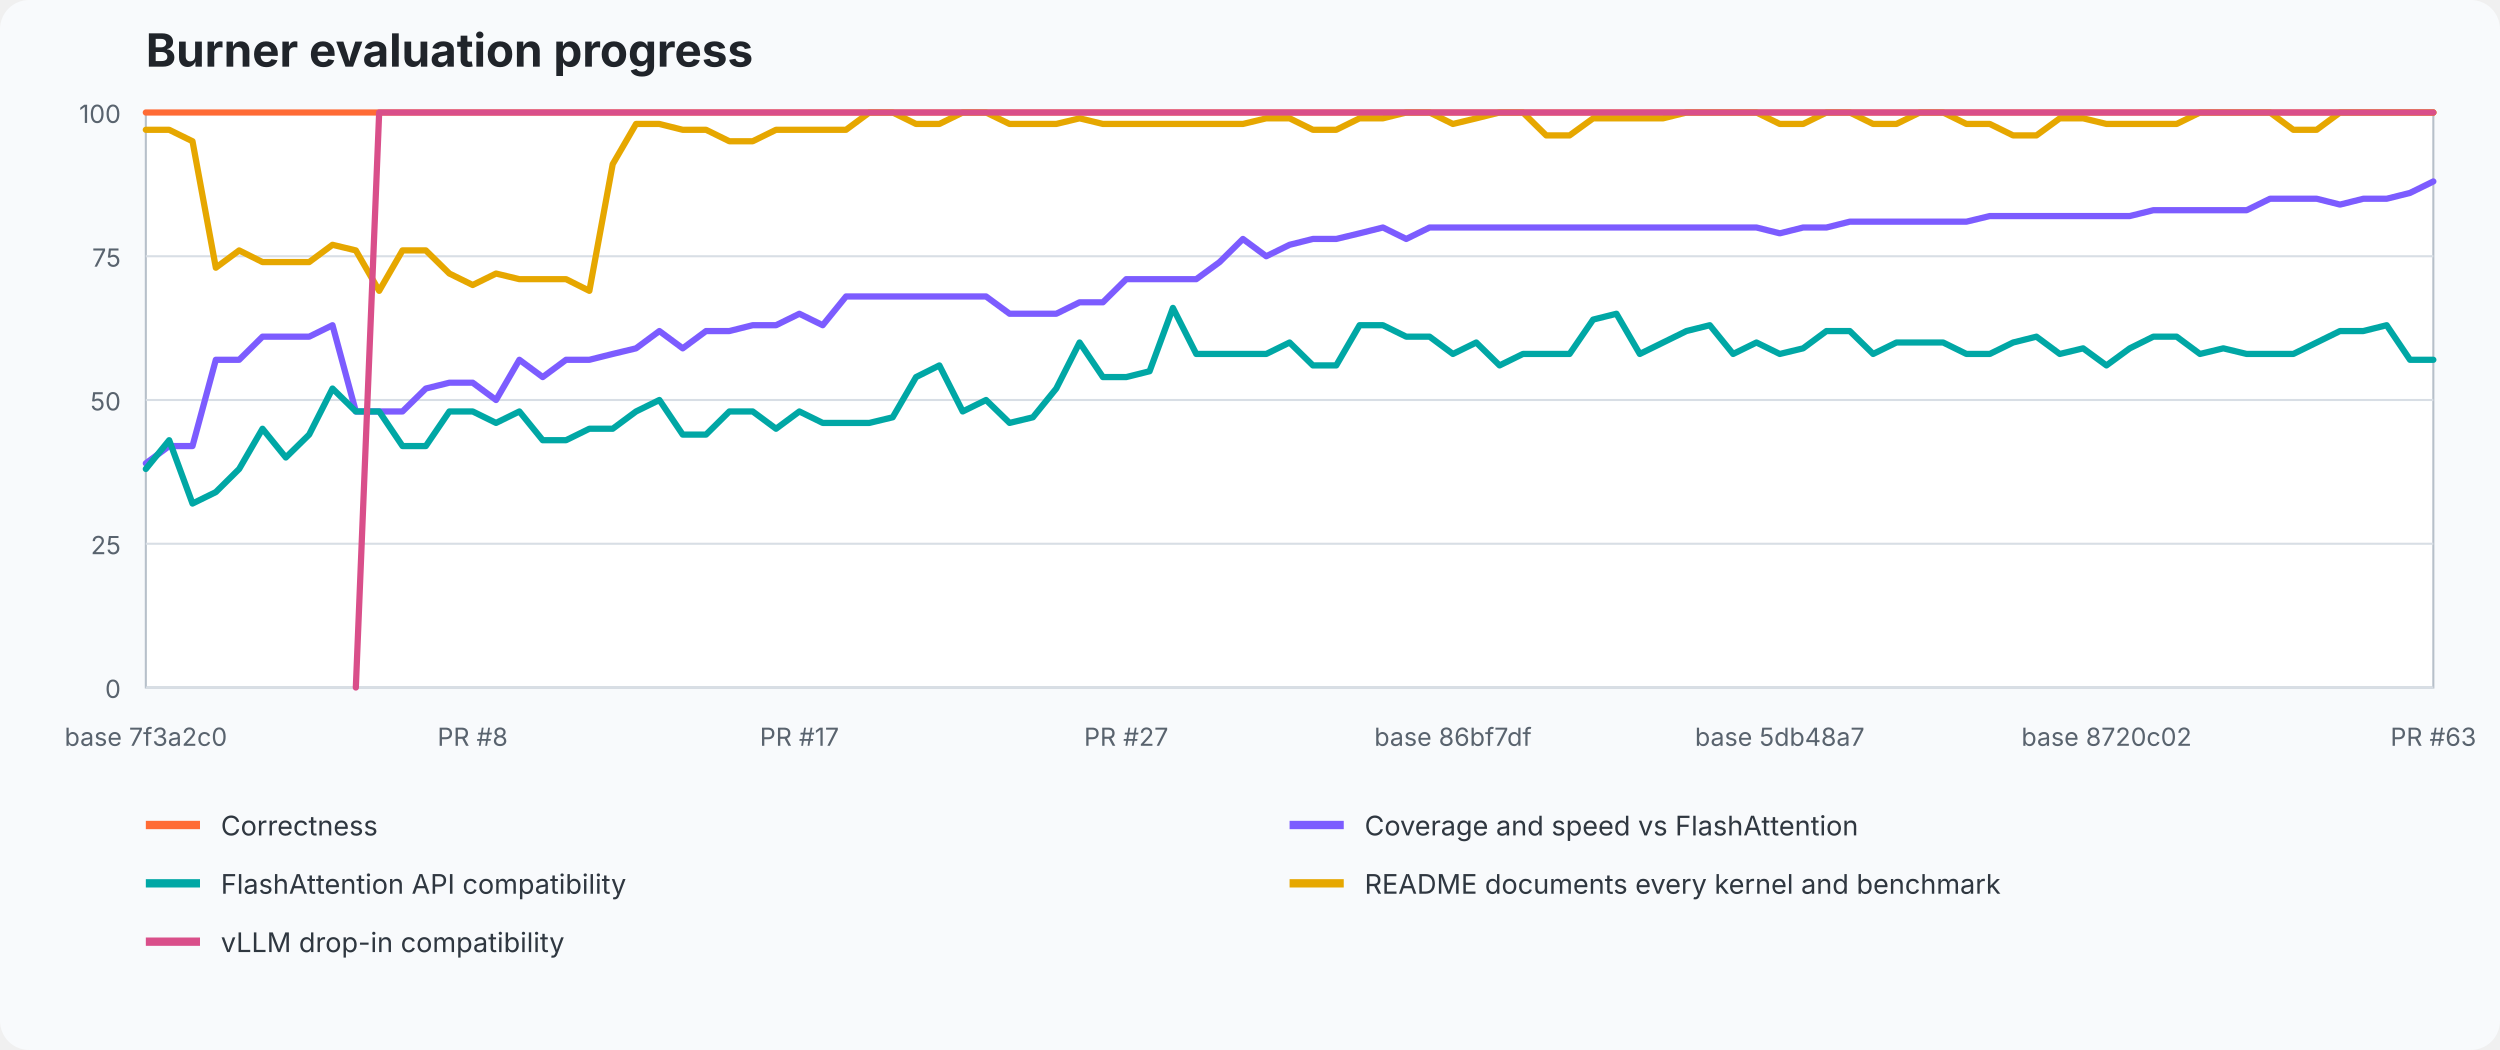
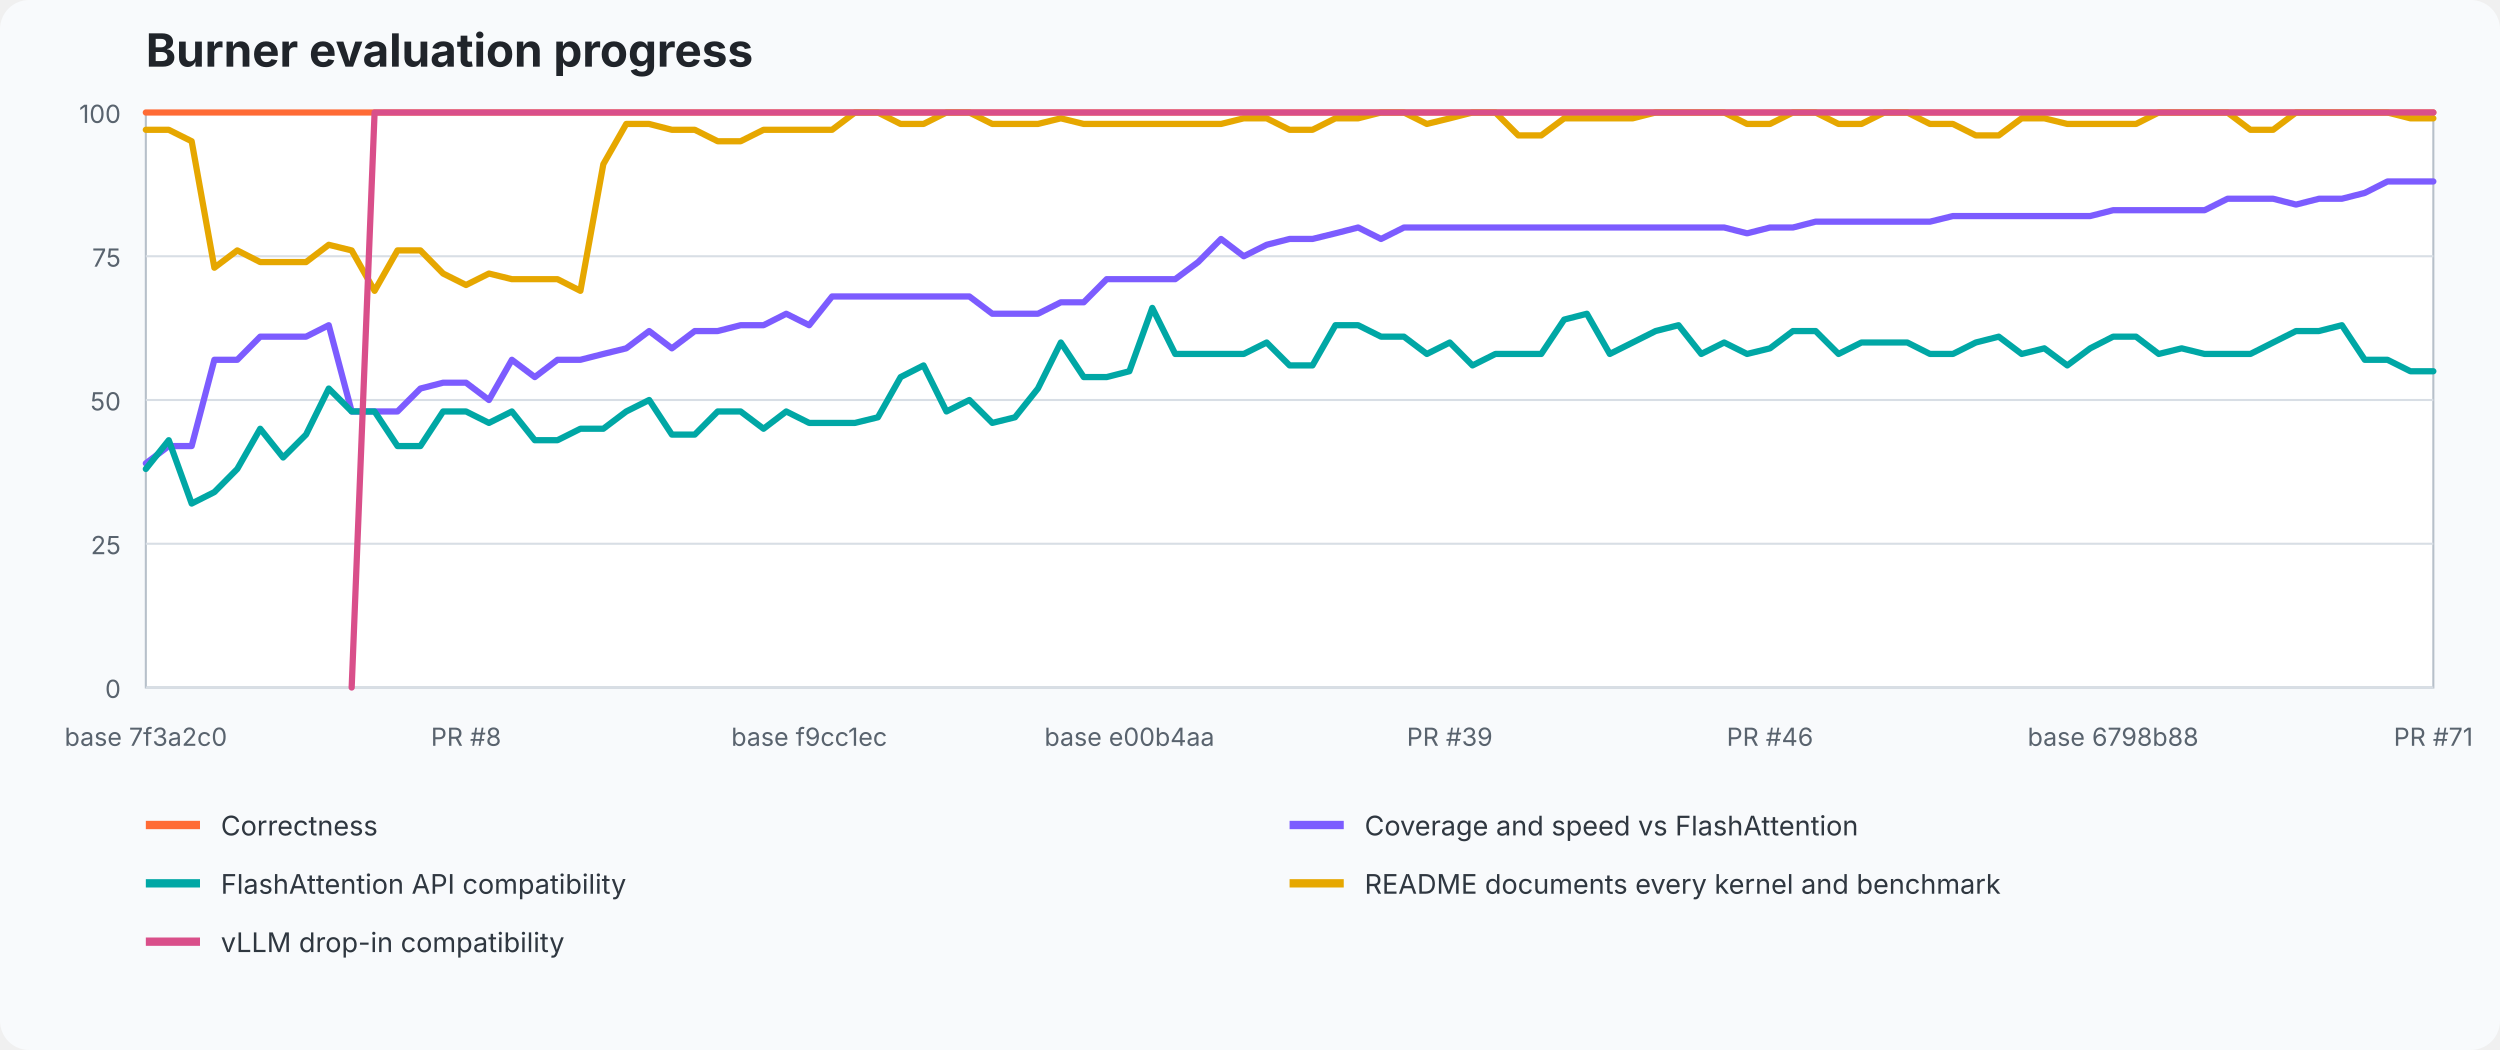
<svg xmlns="http://www.w3.org/2000/svg" width="1200" height="504" viewBox="0 0 1200 504" role="img" aria-labelledby="title desc">
  <style>text{font-family:ui-sans-serif,system-ui,-apple-system,BlinkMacSystemFont,"Segoe UI",sans-serif}.title{font-size:22px;font-weight:700;fill:#20242a}.axis{font-size:12px;fill:#59636e}.legend{font-size:13px;fill:#2f3740}.grid{stroke:#d8dee5;stroke-width:1}.plot{fill:#fff;stroke:#b7c0ca}</style>
  <rect width="100%" height="100%" fill="#f8fafc" rx="14" />
  <text x="70" y="32" class="title">Burner evaluation progress</text>
  <rect x="70" y="54" width="1098" height="276" class="plot" />
  <line x1="70" y1="330" x2="1168" y2="330" class="grid" />
  <text x="58" y="335" text-anchor="end" class="axis">0</text>
  <line x1="70" y1="261" x2="1168" y2="261" class="grid" />
  <text x="58" y="266" text-anchor="end" class="axis">25</text>
  <line x1="70" y1="192" x2="1168" y2="192" class="grid" />
  <text x="58" y="197" text-anchor="end" class="axis">50</text>
  <line x1="70" y1="123" x2="1168" y2="123" class="grid" />
  <text x="58" y="128" text-anchor="end" class="axis">75</text>
  <line x1="70" y1="54" x2="1168" y2="54" class="grid" />
  <text x="58" y="59" text-anchor="end" class="axis">100</text>
-   <polyline points="70.0,54.0 81.2,54.0 92.4,54.0 103.6,54.0 114.8,54.0 126.0,54.0 137.2,54.0 148.4,54.0 159.6,54.0 170.8,54.0 182.0,54.0 193.2,54.0 204.4,54.0 215.7,54.0 226.9,54.0 238.1,54.0 249.3,54.0 260.5,54.0 271.7,54.0 282.9,54.0 294.1,54.0 305.3,54.0 316.5,54.0 327.7,54.0 338.9,54.0 350.1,54.0 361.3,54.0 372.5,54.0 383.7,54.0 394.9,54.0 406.1,54.0 417.3,54.0 428.5,54.0 439.7,54.0 450.9,54.0 462.1,54.0 473.3,54.0 484.6,54.0 495.8,54.0 507.0,54.0 518.2,54.0 529.4,54.0 540.6,54.0 551.8,54.0 563.0,54.0 574.2,54.0 585.4,54.0 596.6,54.0 607.8,54.0 619.0,54.0 630.2,54.0 641.4,54.0 652.6,54.0 663.8,54.0 675.0,54.0 686.2,54.0 697.4,54.0 708.6,54.0 719.8,54.0 731.0,54.0 742.2,54.0 753.4,54.0 764.7,54.0 775.9,54.0 787.1,54.0 798.3,54.0 809.5,54.0 820.7,54.0 831.9,54.0 843.1,54.0 854.3,54.0 865.5,54.0 876.7,54.0 887.9,54.0 899.1,54.0 910.3,54.0 921.5,54.0 932.7,54.0 943.9,54.0 955.1,54.0 966.3,54.0 977.5,54.0 988.7,54.0 999.9,54.0 1011.1,54.0 1022.3,54.0 1033.6,54.0 1044.8,54.0 1056.0,54.0 1067.2,54.0 1078.4,54.0 1089.6,54.0 1100.8,54.0 1112.0,54.0 1123.2,54.0 1134.4,54.0 1145.6,54.0 1156.8,54.0 1168.0,54.0" fill="none" stroke="#ff6b35" stroke-width="3" stroke-linejoin="round" stroke-linecap="round" />
-   <polyline points="70.0,222.4 81.2,214.1 92.4,214.1 103.6,172.7 114.8,172.7 126.0,161.6 137.2,161.6 148.4,161.6 159.6,156.1 170.8,197.5 182.0,197.5 193.2,197.5 204.4,186.5 215.7,183.7 226.9,183.7 238.1,192.0 249.3,172.7 260.5,181.0 271.7,172.7 282.9,172.7 294.1,169.9 305.3,167.2 316.5,158.9 327.7,167.2 338.9,158.9 350.1,158.9 361.3,156.1 372.5,156.1 383.7,150.6 394.9,156.1 406.1,142.3 417.3,142.3 428.5,142.3 439.7,142.3 450.9,142.3 462.1,142.3 473.3,142.3 484.6,150.6 495.8,150.6 507.0,150.6 518.2,145.1 529.4,145.1 540.6,134.0 551.8,134.0 563.0,134.0 574.2,134.0 585.4,125.8 596.6,114.7 607.8,123.0 619.0,117.5 630.2,114.7 641.4,114.7 652.6,112.0 663.8,109.2 675.0,114.7 686.2,109.2 697.4,109.2 708.6,109.2 719.8,109.2 731.0,109.2 742.2,109.2 753.4,109.2 764.7,109.2 775.9,109.2 787.1,109.2 798.3,109.2 809.5,109.2 820.7,109.2 831.9,109.2 843.1,109.2 854.3,112.0 865.5,109.2 876.7,109.2 887.9,106.4 899.1,106.4 910.3,106.4 921.5,106.4 932.7,106.4 943.9,106.4 955.1,103.7 966.3,103.7 977.5,103.7 988.7,103.7 999.9,103.7 1011.1,103.7 1022.3,103.7 1033.6,100.9 1044.8,100.9 1056.0,100.9 1067.2,100.9 1078.4,100.9 1089.6,95.4 1100.8,95.4 1112.0,95.4 1123.2,98.2 1134.4,95.4 1145.6,95.4 1156.8,92.6 1168.0,87.1" fill="none" stroke="#7c5cff" stroke-width="3" stroke-linejoin="round" stroke-linecap="round" />
-   <polyline points="70.0,225.1 81.2,211.3 92.4,241.7 103.6,236.2 114.8,225.1 126.0,205.8 137.2,219.6 148.4,208.6 159.6,186.5 170.8,197.5 182.0,197.5 193.2,214.1 204.4,214.1 215.7,197.5 226.9,197.5 238.1,203.0 249.3,197.5 260.5,211.3 271.7,211.3 282.9,205.8 294.1,205.8 305.3,197.5 316.5,192.0 327.7,208.6 338.9,208.6 350.1,197.5 361.3,197.5 372.5,205.8 383.7,197.5 394.9,203.0 406.1,203.0 417.3,203.0 428.5,200.3 439.7,181.0 450.9,175.4 462.1,197.5 473.3,192.0 484.6,203.0 495.8,200.3 507.0,186.5 518.2,164.4 529.4,181.0 540.6,181.0 551.8,178.2 563.0,147.8 574.2,169.9 585.4,169.9 596.6,169.9 607.8,169.9 619.0,164.4 630.2,175.4 641.4,175.4 652.6,156.1 663.8,156.1 675.0,161.6 686.2,161.6 697.4,169.9 708.6,164.4 719.8,175.4 731.0,169.9 742.2,169.9 753.4,169.9 764.7,153.4 775.9,150.6 787.1,169.9 798.3,164.4 809.5,158.9 820.7,156.1 831.9,169.9 843.1,164.4 854.3,169.9 865.5,167.2 876.7,158.9 887.9,158.9 899.1,169.9 910.3,164.4 921.5,164.4 932.7,164.4 943.9,169.9 955.1,169.9 966.3,164.4 977.5,161.6 988.7,169.9 999.9,167.2 1011.1,175.4 1022.3,167.2 1033.6,161.6 1044.8,161.6 1056.0,169.9 1067.2,167.2 1078.4,169.9 1089.6,169.9 1100.8,169.9 1112.0,164.4 1123.2,158.9 1134.4,158.9 1145.6,156.1 1156.8,172.7 1168.0,172.7" fill="none" stroke="#00a7a5" stroke-width="3" stroke-linejoin="round" stroke-linecap="round" />
-   <polyline points="70.0,62.3 81.2,62.3 92.4,67.8 103.6,128.5 114.8,120.2 126.0,125.8 137.2,125.8 148.4,125.8 159.6,117.5 170.8,120.2 182.0,139.6 193.2,120.2 204.4,120.2 215.7,131.3 226.9,136.8 238.1,131.3 249.3,134.0 260.5,134.0 271.7,134.0 282.9,139.6 294.1,78.8 305.3,59.5 316.5,59.5 327.7,62.3 338.9,62.3 350.1,67.8 361.3,67.8 372.5,62.3 383.7,62.3 394.9,62.3 406.1,62.3 417.3,54.0 428.5,54.0 439.7,59.5 450.9,59.5 462.1,54.0 473.3,54.0 484.6,59.5 495.8,59.5 507.0,59.5 518.2,56.8 529.4,59.5 540.6,59.5 551.8,59.5 563.0,59.5 574.2,59.5 585.4,59.5 596.6,59.5 607.8,56.8 619.0,56.8 630.2,62.3 641.4,62.3 652.6,56.8 663.8,56.8 675.0,54.0 686.2,54.0 697.4,59.5 708.6,56.8 719.8,54.0 731.0,54.0 742.2,65.0 753.4,65.0 764.7,56.8 775.9,56.8 787.1,56.8 798.3,56.8 809.5,54.0 820.7,54.0 831.9,54.0 843.1,54.0 854.3,59.5 865.5,59.5 876.7,54.0 887.9,54.0 899.1,59.5 910.3,59.5 921.5,54.0 932.7,54.0 943.9,59.5 955.1,59.5 966.3,65.0 977.5,65.0 988.7,56.8 999.9,56.8 1011.1,59.5 1022.3,59.5 1033.6,59.5 1044.8,59.5 1056.0,54.0 1067.2,54.0 1078.4,54.0 1089.6,54.0 1100.8,62.3 1112.0,62.3 1123.2,54.0 1134.4,54.0 1145.6,54.0 1156.8,54.0 1168.0,54.0" fill="none" stroke="#e6a700" stroke-width="3" stroke-linejoin="round" stroke-linecap="round" />
-   <polyline points="170.8,330.0 182.0,54.0 193.2,54.0 204.4,54.0 215.7,54.0 226.9,54.0 238.1,54.0 249.3,54.0 260.5,54.0 271.7,54.0 282.9,54.0 294.1,54.0 305.3,54.0 316.5,54.0 327.7,54.0 338.9,54.0 350.1,54.0 361.3,54.0 372.5,54.0 383.7,54.0 394.9,54.0 406.1,54.0 417.3,54.0 428.5,54.0 439.7,54.0 450.9,54.0 462.1,54.0 473.3,54.0 484.6,54.0 495.8,54.0 507.0,54.0 518.2,54.0 529.4,54.0 540.6,54.0 551.8,54.0 563.0,54.0 574.2,54.0 585.4,54.0 596.6,54.0 607.8,54.0 619.0,54.0 630.2,54.0 641.4,54.0 652.6,54.0 663.8,54.0 675.0,54.0 686.2,54.0 697.4,54.0 708.6,54.0 719.8,54.0 731.0,54.0 742.2,54.0 753.4,54.0 764.7,54.0 775.9,54.0 787.1,54.0 798.3,54.0 809.5,54.0 820.7,54.0 831.9,54.0 843.1,54.0 854.3,54.0 865.5,54.0 876.7,54.0 887.9,54.0 899.1,54.0 910.3,54.0 921.5,54.0 932.7,54.0 943.9,54.0 955.1,54.0 966.3,54.0 977.5,54.0 988.7,54.0 999.9,54.0 1011.1,54.0 1022.3,54.0 1033.6,54.0 1044.8,54.0 1056.0,54.0 1067.2,54.0 1078.4,54.0 1089.6,54.0 1100.8,54.0 1112.0,54.0 1123.2,54.0 1134.4,54.0 1145.6,54.0 1156.8,54.0 1168.0,54.0" fill="none" stroke="#d94f8a" stroke-width="3" stroke-linejoin="round" stroke-linecap="round" />
+   <polyline points="70.0,54.0 81.0,54.0 92.0,54.0 102.9,54.0 113.9,54.0 124.9,54.0 135.9,54.0 146.9,54.0 157.8,54.0 168.8,54.0 179.8,54.0 190.8,54.0 201.8,54.0 212.7,54.0 223.7,54.0 234.7,54.0 245.7,54.0 256.7,54.0 267.6,54.0 278.6,54.0 289.6,54.0 300.6,54.0 311.6,54.0 322.5,54.0 333.5,54.0 344.5,54.0 355.5,54.0 366.5,54.0 377.4,54.0 388.4,54.0 399.4,54.0 410.4,54.0 421.4,54.0 432.3,54.0 443.3,54.0 454.3,54.0 465.3,54.0 476.3,54.0 487.2,54.0 498.2,54.0 509.2,54.0 520.2,54.0 531.2,54.0 542.1,54.0 553.1,54.0 564.1,54.0 575.1,54.0 586.1,54.0 597.0,54.0 608.0,54.0 619.0,54.0 630.0,54.0 641.0,54.0 651.9,54.0 662.9,54.0 673.9,54.0 684.9,54.0 695.9,54.0 706.8,54.0 717.8,54.0 728.8,54.0 739.8,54.0 750.8,54.0 761.7,54.0 772.7,54.0 783.7,54.0 794.7,54.0 805.7,54.0 816.6,54.0 827.6,54.0 838.6,54.0 849.6,54.0 860.6,54.0 871.5,54.0 882.5,54.0 893.5,54.0 904.5,54.0 915.5,54.0 926.4,54.0 937.4,54.0 948.4,54.0 959.4,54.0 970.4,54.0 981.3,54.0 992.3,54.0 1003.3,54.0 1014.3,54.0 1025.3,54.0 1036.2,54.0 1047.2,54.0 1058.2,54.0 1069.2,54.0 1080.2,54.0 1091.1,54.0 1102.1,54.0 1113.1,54.0 1124.1,54.0 1135.1,54.0 1146.0,54.0 1157.0,54.0 1168.0,54.0" fill="none" stroke="#ff6b35" stroke-width="3" stroke-linejoin="round" stroke-linecap="round" />
+   <polyline points="70.0,222.4 81.0,214.1 92.0,214.1 102.9,172.7 113.9,172.7 124.9,161.6 135.9,161.6 146.9,161.6 157.8,156.1 168.8,197.5 179.8,197.5 190.8,197.5 201.8,186.5 212.7,183.7 223.7,183.7 234.7,192.0 245.7,172.7 256.7,181.0 267.6,172.7 278.6,172.7 289.6,169.9 300.6,167.2 311.6,158.9 322.5,167.2 333.5,158.9 344.5,158.9 355.5,156.1 366.5,156.1 377.4,150.6 388.4,156.1 399.4,142.3 410.4,142.3 421.4,142.3 432.3,142.3 443.3,142.3 454.3,142.3 465.3,142.3 476.3,150.6 487.2,150.6 498.2,150.6 509.2,145.1 520.2,145.1 531.2,134.0 542.1,134.0 553.1,134.0 564.1,134.0 575.1,125.8 586.1,114.7 597.0,123.0 608.0,117.5 619.0,114.7 630.0,114.7 641.0,112.0 651.9,109.2 662.9,114.7 673.9,109.2 684.9,109.2 695.9,109.2 706.8,109.2 717.8,109.2 728.8,109.2 739.8,109.2 750.8,109.2 761.7,109.2 772.7,109.2 783.7,109.2 794.7,109.2 805.7,109.2 816.6,109.2 827.6,109.2 838.6,112.0 849.6,109.2 860.6,109.2 871.5,106.4 882.5,106.4 893.5,106.4 904.5,106.4 915.5,106.4 926.4,106.4 937.4,103.7 948.4,103.7 959.4,103.7 970.4,103.7 981.3,103.7 992.3,103.7 1003.3,103.7 1014.3,100.9 1025.3,100.9 1036.2,100.9 1047.2,100.9 1058.2,100.9 1069.2,95.4 1080.2,95.4 1091.1,95.4 1102.1,98.2 1113.1,95.4 1124.1,95.4 1135.1,92.6 1146.0,87.1 1157.0,87.1 1168.0,87.1" fill="none" stroke="#7c5cff" stroke-width="3" stroke-linejoin="round" stroke-linecap="round" />
+   <polyline points="70.0,225.1 81.0,211.3 92.0,241.7 102.9,236.2 113.9,225.1 124.9,205.8 135.9,219.6 146.9,208.6 157.8,186.5 168.8,197.5 179.8,197.5 190.8,214.1 201.8,214.1 212.7,197.5 223.7,197.5 234.7,203.0 245.7,197.5 256.7,211.3 267.6,211.3 278.6,205.8 289.6,205.8 300.6,197.5 311.6,192.0 322.5,208.6 333.5,208.6 344.5,197.5 355.5,197.5 366.5,205.8 377.4,197.5 388.4,203.0 399.4,203.0 410.4,203.0 421.4,200.3 432.3,181.0 443.3,175.4 454.3,197.5 465.3,192.0 476.3,203.0 487.2,200.3 498.2,186.5 509.2,164.4 520.2,181.0 531.2,181.0 542.1,178.2 553.1,147.8 564.1,169.9 575.1,169.9 586.1,169.9 597.0,169.9 608.0,164.4 619.0,175.4 630.0,175.4 641.0,156.1 651.9,156.1 662.9,161.6 673.9,161.6 684.9,169.9 695.9,164.4 706.8,175.4 717.8,169.9 728.8,169.9 739.8,169.9 750.8,153.4 761.7,150.6 772.7,169.9 783.7,164.4 794.7,158.9 805.7,156.1 816.6,169.9 827.6,164.4 838.6,169.9 849.6,167.2 860.6,158.9 871.5,158.9 882.5,169.9 893.5,164.4 904.5,164.4 915.5,164.4 926.4,169.9 937.4,169.9 948.4,164.4 959.4,161.6 970.4,169.9 981.3,167.2 992.3,175.4 1003.3,167.2 1014.3,161.6 1025.3,161.6 1036.2,169.9 1047.2,167.2 1058.2,169.9 1069.2,169.9 1080.2,169.9 1091.1,164.4 1102.1,158.9 1113.1,158.9 1124.1,156.1 1135.1,172.7 1146.0,172.7 1157.0,178.2 1168.0,178.2" fill="none" stroke="#00a7a5" stroke-width="3" stroke-linejoin="round" stroke-linecap="round" />
+   <polyline points="70.0,62.3 81.0,62.3 92.0,67.8 102.9,128.5 113.9,120.2 124.9,125.8 135.9,125.8 146.9,125.8 157.8,117.5 168.8,120.2 179.8,139.6 190.8,120.2 201.8,120.2 212.7,131.3 223.7,136.8 234.7,131.3 245.7,134.0 256.7,134.0 267.6,134.0 278.6,139.6 289.6,78.8 300.6,59.5 311.6,59.5 322.5,62.3 333.5,62.3 344.5,67.8 355.5,67.8 366.5,62.3 377.4,62.3 388.4,62.3 399.4,62.3 410.4,54.0 421.4,54.0 432.3,59.5 443.3,59.5 454.3,54.0 465.3,54.0 476.3,59.5 487.2,59.5 498.2,59.5 509.2,56.8 520.2,59.5 531.2,59.5 542.1,59.5 553.1,59.5 564.1,59.5 575.1,59.5 586.1,59.5 597.0,56.8 608.0,56.8 619.0,62.3 630.0,62.3 641.0,56.8 651.9,56.8 662.9,54.0 673.9,54.0 684.9,59.5 695.9,56.8 706.8,54.0 717.8,54.0 728.8,65.0 739.8,65.0 750.8,56.8 761.7,56.8 772.7,56.8 783.7,56.8 794.7,54.0 805.7,54.0 816.6,54.0 827.6,54.0 838.6,59.5 849.6,59.5 860.6,54.0 871.5,54.0 882.5,59.5 893.5,59.5 904.5,54.0 915.5,54.0 926.4,59.5 937.4,59.5 948.4,65.0 959.4,65.0 970.4,56.8 981.3,56.8 992.3,59.5 1003.3,59.5 1014.3,59.5 1025.3,59.5 1036.2,54.0 1047.2,54.0 1058.2,54.0 1069.2,54.0 1080.2,62.3 1091.1,62.3 1102.1,54.0 1113.1,54.0 1124.1,54.0 1135.1,54.0 1146.0,54.0 1157.0,56.8 1168.0,56.8" fill="none" stroke="#e6a700" stroke-width="3" stroke-linejoin="round" stroke-linecap="round" />
+   <polyline points="168.8,330.0 179.8,54.0 190.8,54.0 201.8,54.0 212.7,54.0 223.7,54.0 234.7,54.0 245.7,54.0 256.7,54.0 267.6,54.0 278.6,54.0 289.6,54.0 300.6,54.0 311.6,54.0 322.5,54.0 333.5,54.0 344.5,54.0 355.5,54.0 366.5,54.0 377.4,54.0 388.4,54.0 399.4,54.0 410.4,54.0 421.4,54.0 432.3,54.0 443.3,54.0 454.3,54.0 465.3,54.0 476.3,54.0 487.2,54.0 498.2,54.0 509.2,54.0 520.2,54.0 531.2,54.0 542.1,54.0 553.1,54.0 564.1,54.0 575.1,54.0 586.1,54.0 597.0,54.0 608.0,54.0 619.0,54.0 630.0,54.0 641.0,54.0 651.9,54.0 662.9,54.0 673.9,54.0 684.9,54.0 695.9,54.0 706.8,54.0 717.8,54.0 728.8,54.0 739.8,54.0 750.8,54.0 761.7,54.0 772.7,54.0 783.7,54.0 794.7,54.0 805.7,54.0 816.6,54.0 827.6,54.0 838.6,54.0 849.6,54.0 860.6,54.0 871.5,54.0 882.5,54.0 893.5,54.0 904.5,54.0 915.5,54.0 926.4,54.0 937.4,54.0 948.4,54.0 959.4,54.0 970.4,54.0 981.3,54.0 992.3,54.0 1003.3,54.0 1014.3,54.0 1025.3,54.0 1036.2,54.0 1047.2,54.0 1058.2,54.0 1069.2,54.0 1080.2,54.0 1091.1,54.0 1102.1,54.0 1113.1,54.0 1124.1,54.0 1135.1,54.0 1146.0,54.0 1157.0,54.0 1168.0,54.0" fill="none" stroke="#d94f8a" stroke-width="3" stroke-linejoin="round" stroke-linecap="round" />
  <text x="70" y="358" text-anchor="middle" class="axis">base 7f3a2c0</text>
-   <text x="226.857" y="358" text-anchor="middle" class="axis">PR #8</text>
-   <text x="383.714" y="358" text-anchor="middle" class="axis">PR #17</text>
-   <text x="540.571" y="358" text-anchor="middle" class="axis">PR #27</text>
-   <text x="697.429" y="358" text-anchor="middle" class="axis">base 86bf7df</text>
-   <text x="854.286" y="358" text-anchor="middle" class="axis">base 5db48a7</text>
-   <text x="1011.143" y="358" text-anchor="middle" class="axis">base 8720c02</text>
-   <text x="1168" y="358" text-anchor="middle" class="axis">PR #63</text>
+   <text x="223.72" y="358" text-anchor="middle" class="axis">PR #8</text>
+   <text x="388.42" y="358" text-anchor="middle" class="axis">base f9cc1ec</text>
+   <text x="542.14" y="358" text-anchor="middle" class="axis">base e00b4aa</text>
+   <text x="695.86" y="358" text-anchor="middle" class="axis">PR #39</text>
+   <text x="849.58" y="358" text-anchor="middle" class="axis">PR #46</text>
+   <text x="1014.28" y="358" text-anchor="middle" class="axis">base 6798b88</text>
+   <text x="1168" y="358" text-anchor="middle" class="axis">PR #71</text>
  <line x1="70" y1="396" x2="96" y2="396" stroke="#ff6b35" stroke-width="4" />
  <text x="106" y="401" class="legend">Correctness</text>
  <line x1="619" y1="396" x2="645" y2="396" stroke="#7c5cff" stroke-width="4" />
  <text x="655" y="401" class="legend">Coverage and speed vs FlashAttention</text>
  <line x1="70" y1="424" x2="96" y2="424" stroke="#00a7a5" stroke-width="4" />
  <text x="106" y="429" class="legend">FlashAttention API compatibility</text>
  <line x1="619" y1="424" x2="645" y2="424" stroke="#e6a700" stroke-width="4" />
  <text x="655" y="429" class="legend">README documents every kernel and benchmark</text>
  <line x1="70" y1="452" x2="96" y2="452" stroke="#d94f8a" stroke-width="4" />
  <text x="106" y="457" class="legend">vLLM drop-in compatibility</text>
</svg>
